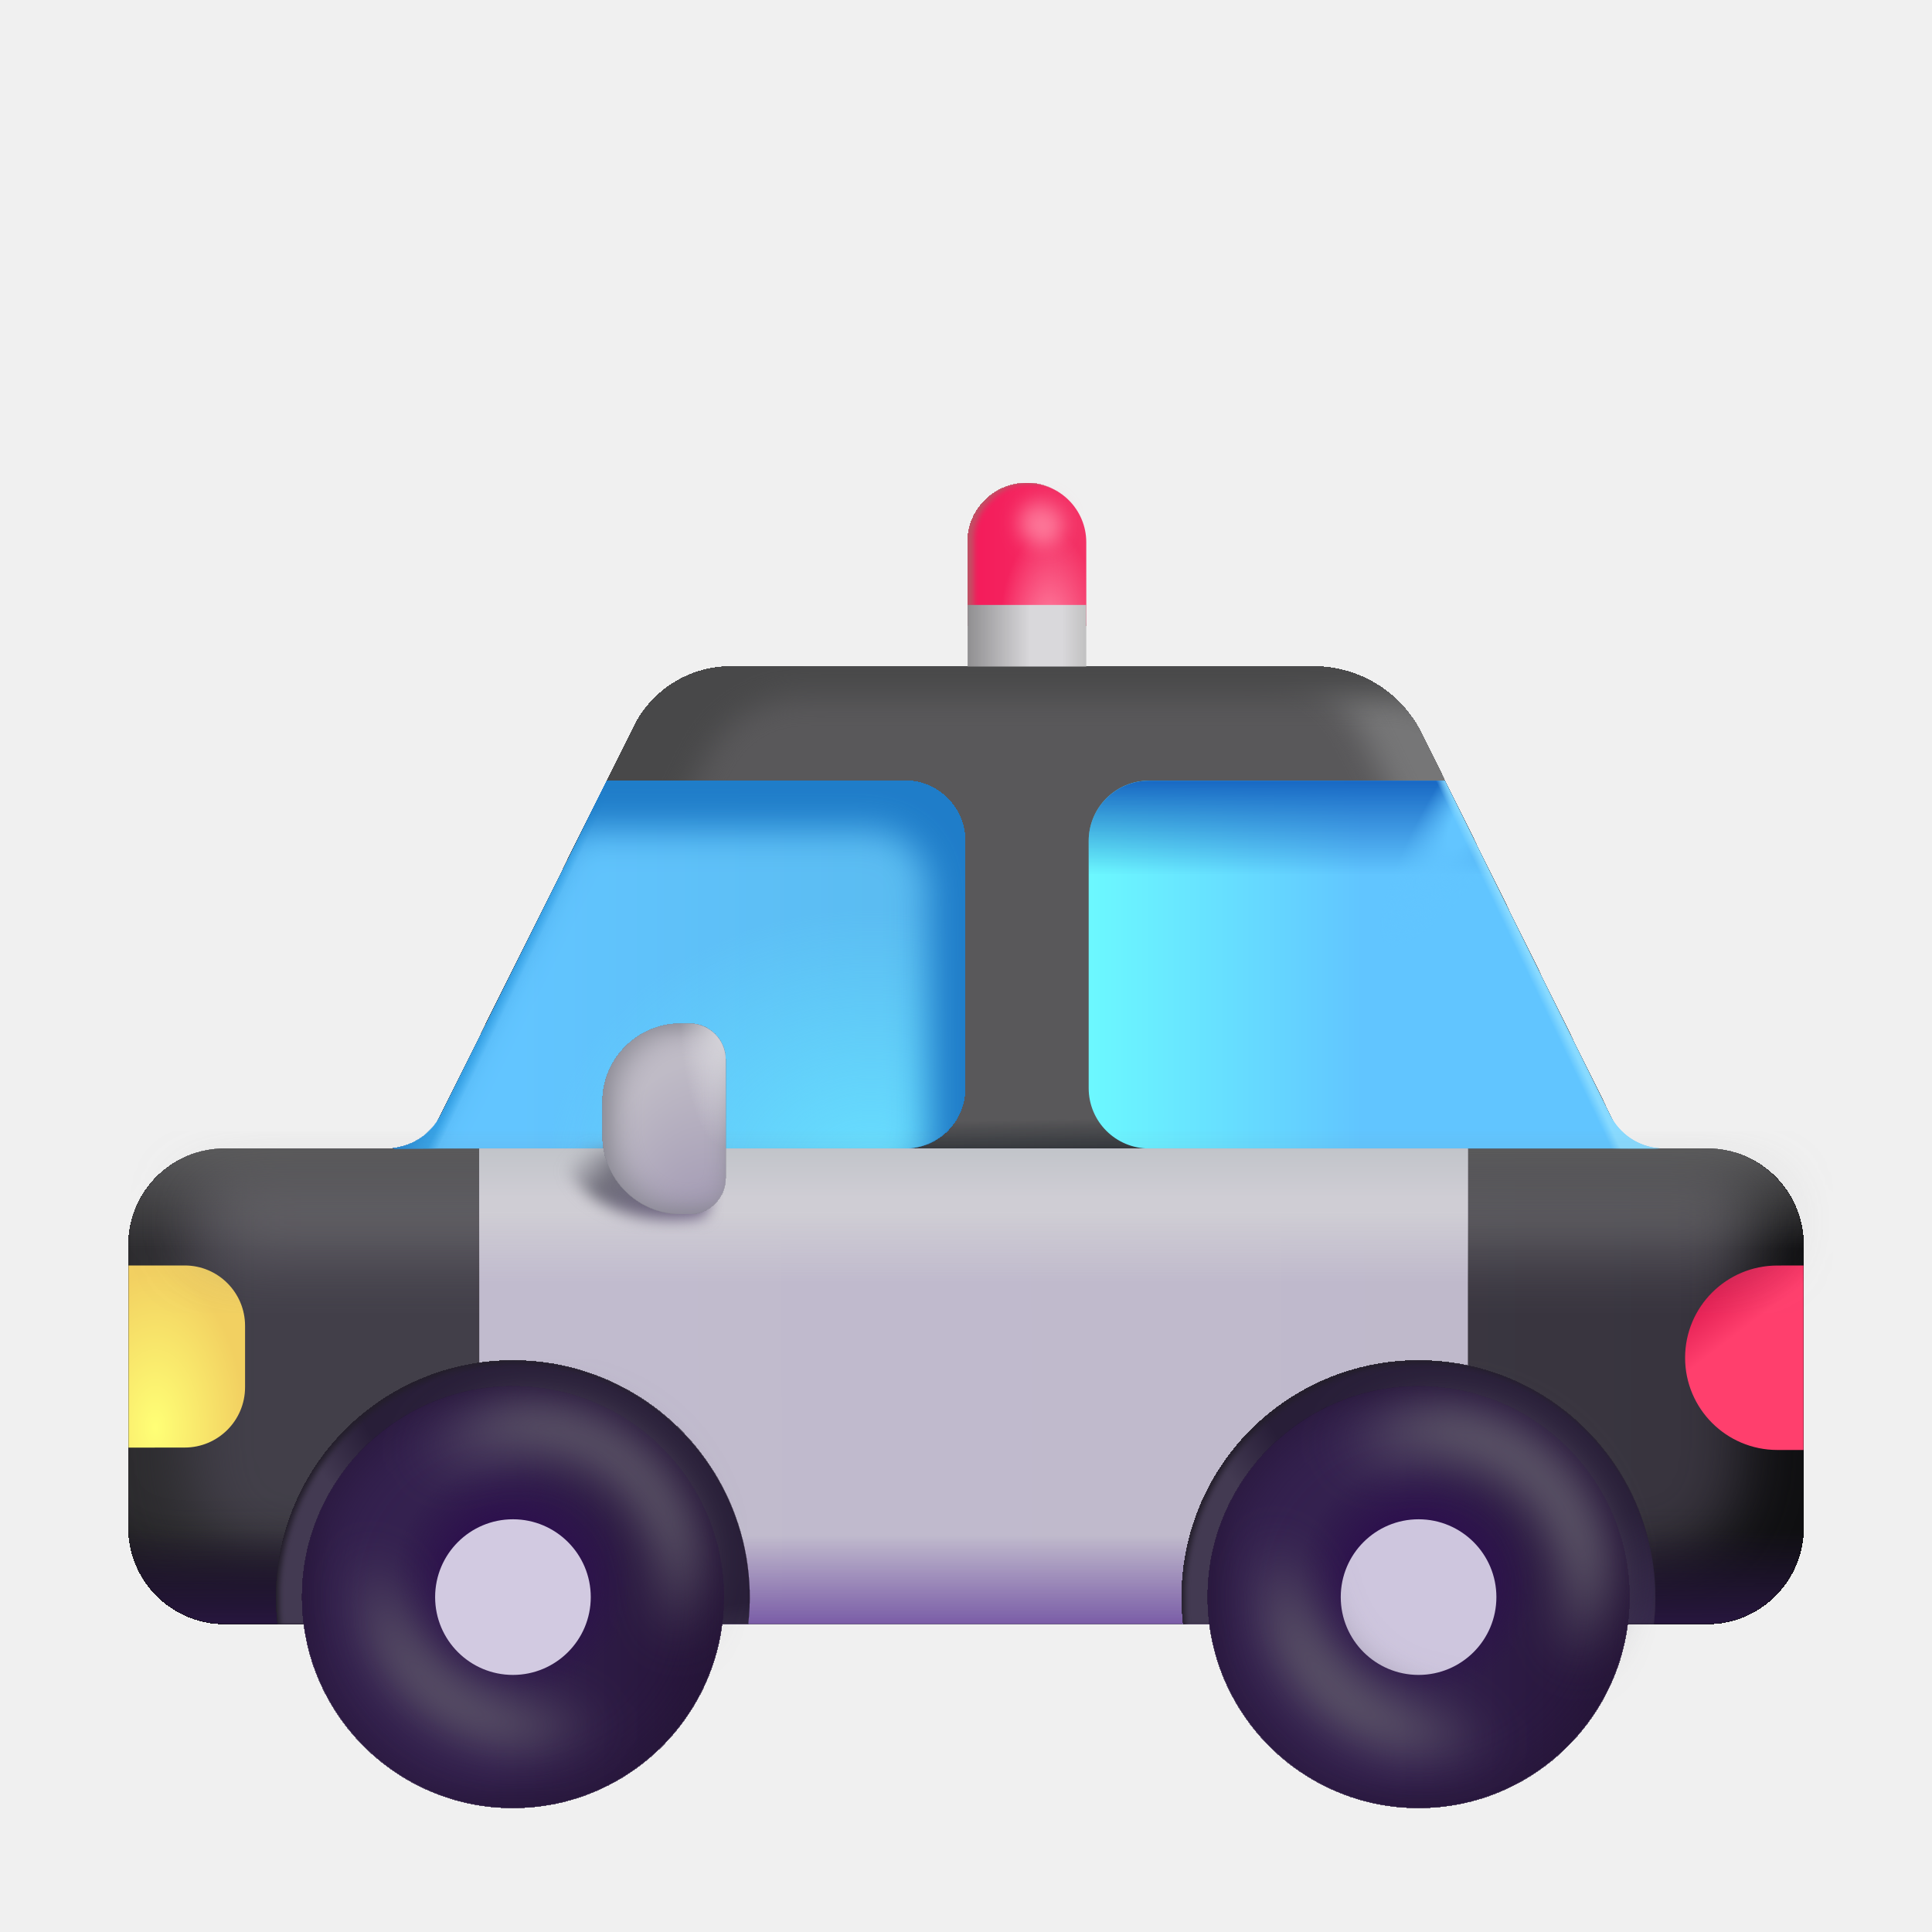
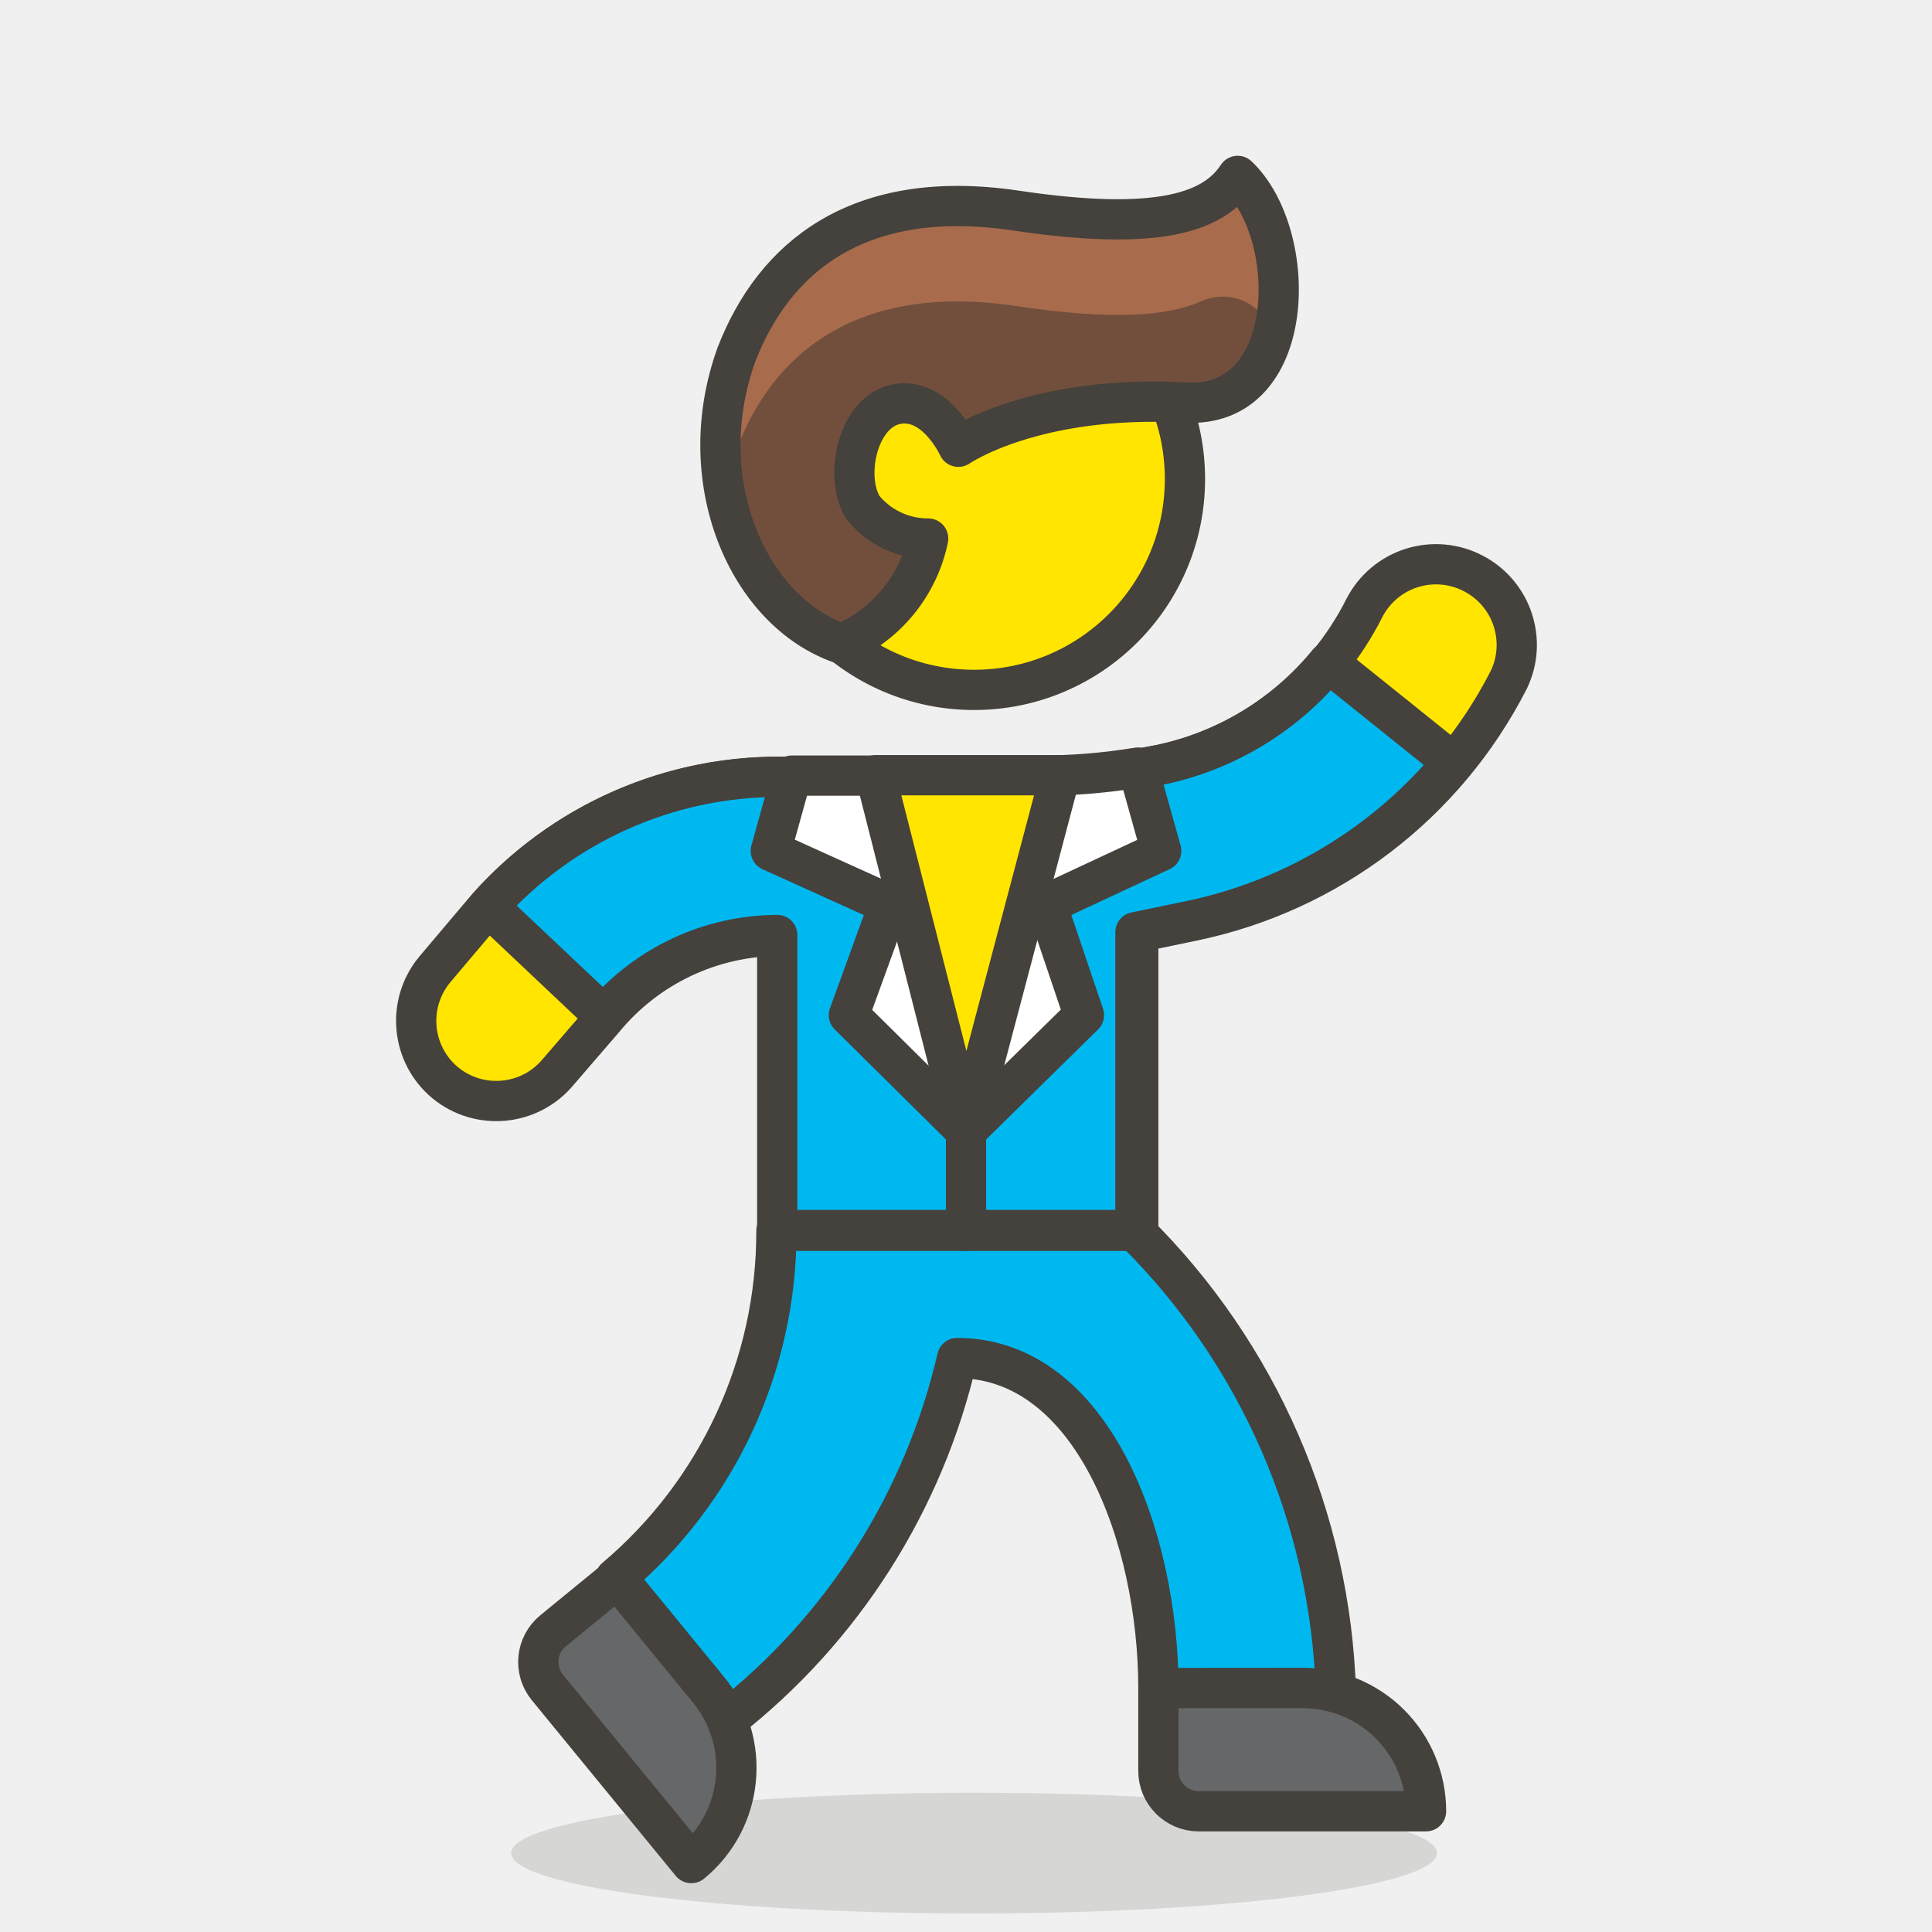
- <svg xmlns="http://www.w3.org/2000/svg" width="1em" height="1em" viewBox="0 0 32 32">
-   <g fill="none">
-     <g filter="url(#f1967idl)">
-       <path fill="#59585A" d="m10.5 12.037l-4.13 8.299h21.22l-4.043-8.183a2 2 0 0 0-1.794-1.114h-9.642a1.8 1.8 0 0 0-1.612.998" />
-       <path fill="url(#f1967id0)" d="m10.5 12.037l-4.13 8.299h21.22l-4.043-8.183a2 2 0 0 0-1.794-1.114h-9.642a1.8 1.8 0 0 0-1.612.998" />
-     </g>
-     <g filter="url(#f1967idm)">
-       <rect width="27.742" height="7.875" x="2.129" y="19.023" fill="url(#f1967id1)" rx="1.6" />
-     </g>
-     <rect width="27.742" height="7.875" x="2.129" y="19.023" fill="url(#f1967id2)" rx="1.6" />
-     <rect width="27.742" height="7.875" x="2.129" y="19.023" fill="url(#f1967id3)" rx="1.6" />
-     <g filter="url(#f1967idn)">
-       <path fill="url(#f1967id4)" d="M16.027 10.367h1.965V8.982a.982.982 0 0 0-1.965 0z" />
-       <path fill="url(#f1967idz)" d="M16.027 10.367h1.965V8.982a.982.982 0 0 0-1.965 0z" />
-     </g>
-     <path fill="url(#f1967id5)" d="M29.871 20.96v3.056h-.433a1.527 1.527 0 0 1 0-3.055z" />
-     <path fill="url(#f1967id10)" d="M2.129 23.977V20.96h.93a1 1 0 0 1 1 1v1.016a1 1 0 0 1-1 1z" />
-     <g filter="url(#f1967ido)">
-       <path fill="url(#f1967id6)" fill-rule="evenodd" d="M6.5 19.019q.045.004.094.004h8.39a1 1 0 0 0 1-1V13.93a1 1 0 0 0-1-1h-4.928L7.3 18.469a1 1 0 0 1-.8.55" clip-rule="evenodd" />
-       <path fill="url(#f1967id11)" fill-rule="evenodd" d="M6.5 19.019q.045.004.094.004h8.39a1 1 0 0 0 1-1V13.93a1 1 0 0 0-1-1h-4.928L7.3 18.469a1 1 0 0 1-.8.55" clip-rule="evenodd" />
-       <path fill="url(#f1967id7)" fill-rule="evenodd" d="M6.5 19.019q.045.004.094.004h8.39a1 1 0 0 0 1-1V13.93a1 1 0 0 0-1-1h-4.928L7.3 18.469a1 1 0 0 1-.8.55" clip-rule="evenodd" />
-     </g>
-     <path fill="url(#f1967id8)" fill-rule="evenodd" d="m23.93 12.93l2.736 5.536a1 1 0 0 0 .827.555l-.07.002h-8.391a1 1 0 0 1-1-1V13.93a1 1 0 0 1 1-1z" clip-rule="evenodd" />
-     <path fill="url(#f1967id9)" fill-rule="evenodd" d="m23.93 12.93l2.736 5.536a1 1 0 0 0 .827.555l-.07.002h-8.391a1 1 0 0 1-1-1V13.93a1 1 0 0 1 1-1z" clip-rule="evenodd" />
-     <path fill="url(#f1967id12)" fill-rule="evenodd" d="m23.93 12.93l2.736 5.536a1 1 0 0 0 .827.555l-.07.002h-8.391a1 1 0 0 1-1-1V13.93a1 1 0 0 1 1-1z" clip-rule="evenodd" />
-     <path fill="url(#f1967ida)" fill-rule="evenodd" d="m23.93 12.93l2.736 5.536a1 1 0 0 0 .827.555l-.07.002h-8.391a1 1 0 0 1-1-1V13.93a1 1 0 0 1 1-1z" clip-rule="evenodd" />
-     <g filter="url(#f1967idp)">
-       <path stroke="url(#f1967idb)" stroke-linecap="round" stroke-width=".6" d="M3.684 20.242H28.86" />
-     </g>
-     <path fill="url(#f1967idc)" d="M16.027 10.02h1.965v1.02h-1.965z" />
-     <path fill="url(#f1967idd)" d="M24.313 26.898H7.938v-7.875h16.375z" />
-     <path fill="url(#f1967ide)" d="M24.313 26.898H7.938v-7.875h16.375z" />
-     <path fill="url(#f1967idf)" d="M24.313 26.898H7.938v-7.875h16.375z" />
-     <g filter="url(#f1967idq)">
-       <path fill="url(#f1967id13)" d="M27.393 26.898h-7.794a3.922 3.922 0 1 1 7.794 0" />
-       <path fill="url(#f1967id14)" d="M27.393 26.898h-7.794a3.922 3.922 0 1 1 7.794 0" />
-     </g>
-     <g filter="url(#f1967idr)">
-       <path fill="url(#f1967id15)" d="M12.393 26.898H4.599a3.922 3.922 0 1 1 7.794 0" />
-     </g>
-     <g filter="url(#f1967ids)">
-       <circle cx="8.496" cy="26.453" r="3.492" fill="url(#f1967idg)" />
-       <circle cx="8.496" cy="26.453" r="3.492" fill="url(#f1967id16)" />
-     </g>
-     <g filter="url(#f1967idt)">
-       <circle cx="8.786" cy="26.087" r="2.455" stroke="url(#f1967idh)" stroke-width=".75" />
-     </g>
-     <circle cx="8.496" cy="26.453" r="1.289" fill="#D2CAE1" />
-     <g filter="url(#f1967idu)">
-       <circle cx="23.496" cy="26.453" r="3.492" fill="url(#f1967idi)" />
-       <circle cx="23.496" cy="26.453" r="3.492" fill="url(#f1967id17)" />
-     </g>
-     <circle cx="23.496" cy="26.453" r="1.289" fill="#CEC6DE" />
-     <g filter="url(#f1967idv)">
-       <circle cx="23.787" cy="26.174" r="2.455" stroke="url(#f1967idj)" stroke-width=".85" transform="rotate(6.56 23.787 26.174)" />
-     </g>
-     <g filter="url(#f1967idw)">
-       <path fill="url(#f1967idk)" d="M11.567 20.168c-1.657.208-2.24-.759-2.376-1.137h2.543v.943c0 .098-.07.182-.167.194" />
-     </g>
-     <g filter="url(#f1967idx)">
-       <path fill="url(#f1967id18)" d="M9.98 18.253a1.3 1.3 0 0 1 1.3-1.3h.14a.6.6 0 0 1 .6.6v1.956a.6.6 0 0 1-.6.6h-.14a1.3 1.3 0 0 1-1.3-1.3z" />
-     </g>
-     <path fill="url(#f1967id19)" d="M9.98 18.253a1.3 1.3 0 0 1 1.3-1.3h.14a.6.6 0 0 1 .6.6v1.956a.6.6 0 0 1-.6.6h-.14a1.3 1.3 0 0 1-1.3-1.3z" />
-     <g filter="url(#f1967idy)">
-       <circle cx="17.246" cy="8.662" r=".393" fill="url(#f1967id1a)" />
-     </g>
-     <defs>
-       <linearGradient id="f1967id0" x1="17.586" x2="17.577" y1="19.081" y2="18.537" gradientUnits="userSpaceOnUse">
-         <stop stop-color="#2D3136" />
-         <stop offset="1" stop-color="#2D3136" stop-opacity="0" />
-       </linearGradient>
-       <linearGradient id="f1967id1" x1="6.934" x2="29.871" y1="24.18" y2="24.18" gradientUnits="userSpaceOnUse">
-         <stop stop-color="#423F49" />
-         <stop offset="1" stop-color="#37333D" />
-       </linearGradient>
-       <linearGradient id="f1967id2" x1="16" x2="16" y1="26.898" y2="25.336" gradientUnits="userSpaceOnUse">
-         <stop stop-color="#27163E" />
-         <stop offset="1" stop-color="#27163E" stop-opacity="0" />
-       </linearGradient>
-       <linearGradient id="f1967id3" x1="16" x2="16" y1="19.023" y2="20.68" gradientUnits="userSpaceOnUse">
-         <stop stop-color="#585859" />
-         <stop offset="1" stop-color="#585859" stop-opacity="0" />
-       </linearGradient>
-       <linearGradient id="f1967id4" x1="17.992" x2="16.188" y1="9.01" y2="9.01" gradientUnits="userSpaceOnUse">
-         <stop stop-color="#F33265" />
-         <stop offset="1" stop-color="#F41C5B" />
-       </linearGradient>
-       <linearGradient id="f1967id5" x1="28.512" x2="30.434" y1="20.867" y2="23.367" gradientUnits="userSpaceOnUse">
-         <stop stop-color="#D51047" />
-         <stop offset=".359" stop-color="#FF3F6D" />
-       </linearGradient>
-       <linearGradient id="f1967id6" x1="8.505" x2="16.648" y1="17.421" y2="17.421" gradientUnits="userSpaceOnUse">
-         <stop stop-color="#62C5FF" />
-         <stop offset="1" stop-color="#58B9ED" />
-       </linearGradient>
-       <linearGradient id="f1967id7" x1="8.566" x2="8.711" y1="15.938" y2="16.008" gradientUnits="userSpaceOnUse">
-         <stop stop-color="#3EACED" />
-         <stop offset="1" stop-color="#3EACED" stop-opacity="0" />
-       </linearGradient>
-       <linearGradient id="f1967id8" x1="17.559" x2="26.871" y1="19.023" y2="19.023" gradientUnits="userSpaceOnUse">
-         <stop stop-color="#6DFEFF" />
-         <stop offset=".537" stop-color="#61C5FF" />
-       </linearGradient>
-       <linearGradient id="f1967id9" x1="22.762" x2="22.762" y1="12.93" y2="14.492" gradientUnits="userSpaceOnUse">
-         <stop stop-color="#1868C3" />
-         <stop offset="1" stop-color="#1868C3" stop-opacity="0" />
-       </linearGradient>
-       <linearGradient id="f1967ida" x1="25.77" x2="25.59" y1="16.633" y2="16.719" gradientUnits="userSpaceOnUse">
-         <stop offset=".288" stop-color="#88DAFF" />
-         <stop offset="1" stop-color="#88DAFF" stop-opacity="0" />
-       </linearGradient>
-       <linearGradient id="f1967idb" x1="4.684" x2="24.309" y1="20.68" y2="20.68" gradientUnits="userSpaceOnUse">
-         <stop stop-color="#7C7B7D" />
-         <stop offset="1" stop-color="#7A7A7B" />
-       </linearGradient>
-       <linearGradient id="f1967idc" x1="15.899" x2="17.992" y1="11.039" y2="11.039" gradientUnits="userSpaceOnUse">
-         <stop stop-color="#878688" />
-         <stop offset=".555" stop-color="#D9D8DB" />
-         <stop offset=".809" stop-color="#D9D8DB" />
-         <stop offset="1" stop-color="#C1C1C1" />
-       </linearGradient>
-       <linearGradient id="f1967idd" x1="8.809" x2="25.371" y1="23.93" y2="23.867" gradientUnits="userSpaceOnUse">
-         <stop stop-color="#C1BBCE" />
-         <stop offset="1" stop-color="#BFB9CB" />
-       </linearGradient>
-       <linearGradient id="f1967ide" x1="16.125" x2="16.125" y1="18.711" y2="26.898" gradientUnits="userSpaceOnUse">
-         <stop offset=".015" stop-color="#BEC2C7" />
-         <stop offset=".137" stop-color="#CFCDD4" />
-         <stop offset=".168" stop-color="#CFCDD4" />
-         <stop offset=".309" stop-color="#CFCDD4" stop-opacity="0" />
-       </linearGradient>
-       <linearGradient id="f1967idf" x1="16.125" x2="16.125" y1="26.898" y2="25.43" gradientUnits="userSpaceOnUse">
-         <stop stop-color="#7A5DA7" />
-         <stop offset="1" stop-color="#7A5DA7" stop-opacity="0" />
-       </linearGradient>
-       <linearGradient id="f1967idg" x1="6.886" x2="12.131" y1="25.575" y2="25.575" gradientUnits="userSpaceOnUse">
-         <stop offset=".239" stop-color="#34214F" />
-         <stop offset="1" stop-color="#241337" />
-       </linearGradient>
-       <linearGradient id="f1967idh" x1="10.124" x2="7.141" y1="24.139" y2="28.258" gradientUnits="userSpaceOnUse">
-         <stop offset=".083" stop-color="#615B6B" />
-         <stop offset=".391" stop-color="#615B6B" stop-opacity="0" />
-         <stop offset=".692" stop-color="#615B6B" stop-opacity="0" />
-         <stop offset=".935" stop-color="#615B6B" />
-       </linearGradient>
-       <linearGradient id="f1967idi" x1="21.886" x2="27.131" y1="25.575" y2="25.575" gradientUnits="userSpaceOnUse">
-         <stop offset=".239" stop-color="#34214F" />
-         <stop offset="1" stop-color="#241337" />
-       </linearGradient>
-       <linearGradient id="f1967idj" x1="25.124" x2="22.141" y1="24.226" y2="28.346" gradientUnits="userSpaceOnUse">
-         <stop offset=".083" stop-color="#615B6B" />
-         <stop offset=".391" stop-color="#615B6B" stop-opacity="0" />
-         <stop offset=".692" stop-color="#615B6B" stop-opacity="0" />
-         <stop offset=".935" stop-color="#615B6B" />
-       </linearGradient>
-       <linearGradient id="f1967idk" x1="11.342" x2="9.9" y1="20.145" y2="18.751" gradientUnits="userSpaceOnUse">
-         <stop stop-color="#6E6283" />
-         <stop offset=".669" stop-color="#71707C" />
-         <stop offset="1" stop-color="#71707C" stop-opacity="0" />
-       </linearGradient>
-       <filter id="f1967idl" width="22.219" height="9.797" x="5.871" y="11.039" color-interpolation-filters="sRGB" filterUnits="userSpaceOnUse">
-         <feFlood flood-opacity="0" result="BackgroundImageFix" />
-         <feBlend in="SourceGraphic" in2="BackgroundImageFix" result="shape" />
-         <feColorMatrix in="SourceAlpha" result="hardAlpha" values="0 0 0 0 0 0 0 0 0 0 0 0 0 0 0 0 0 0 127 0" />
-         <feOffset dx="-1" />
-         <feGaussianBlur stdDeviation=".25" />
-         <feComposite in2="hardAlpha" k2="-1" k3="1" operator="arithmetic" />
-         <feColorMatrix values="0 0 0 0 0.463 0 0 0 0 0.463 0 0 0 0 0.467 0 0 0 1 0" />
-         <feBlend in2="shape" result="effect1_innerShadow_18_10327" />
-         <feColorMatrix in="SourceAlpha" result="hardAlpha" values="0 0 0 0 0 0 0 0 0 0 0 0 0 0 0 0 0 0 127 0" />
-         <feOffset dx="1.2" dy=".5" />
-         <feGaussianBlur stdDeviation=".25" />
-         <feComposite in2="hardAlpha" k2="-1" k3="1" operator="arithmetic" />
-         <feColorMatrix values="0 0 0 0 0.282 0 0 0 0 0.282 0 0 0 0 0.286 0 0 0 1 0" />
-         <feBlend in2="effect1_innerShadow_18_10327" result="effect2_innerShadow_18_10327" />
-       </filter>
-       <filter id="f1967idm" width="29.742" height="8.875" x="1.129" y="18.023" color-interpolation-filters="sRGB" filterUnits="userSpaceOnUse">
-         <feFlood flood-opacity="0" result="BackgroundImageFix" />
-         <feBlend in="SourceGraphic" in2="BackgroundImageFix" result="shape" />
-         <feColorMatrix in="SourceAlpha" result="hardAlpha" values="0 0 0 0 0 0 0 0 0 0 0 0 0 0 0 0 0 0 127 0" />
-         <feOffset dx="1" dy="-1" />
-         <feGaussianBlur stdDeviation=".5" />
-         <feComposite in2="hardAlpha" k2="-1" k3="1" operator="arithmetic" />
-         <feColorMatrix values="0 0 0 0 0.176 0 0 0 0 0.173 0 0 0 0 0.184 0 0 0 1 0" />
-         <feBlend in2="shape" result="effect1_innerShadow_18_10327" />
-         <feColorMatrix in="SourceAlpha" result="hardAlpha" values="0 0 0 0 0 0 0 0 0 0 0 0 0 0 0 0 0 0 127 0" />
-         <feOffset dx="-1" dy="-1" />
-         <feGaussianBlur stdDeviation=".5" />
-         <feComposite in2="hardAlpha" k2="-1" k3="1" operator="arithmetic" />
-         <feColorMatrix values="0 0 0 0 0.059 0 0 0 0 0.059 0 0 0 0 0.067 0 0 0 1 0" />
-         <feBlend in2="effect1_innerShadow_18_10327" result="effect2_innerShadow_18_10327" />
-       </filter>
-       <filter id="f1967idn" width="2.065" height="2.367" x="16.027" y="8" color-interpolation-filters="sRGB" filterUnits="userSpaceOnUse">
-         <feFlood flood-opacity="0" result="BackgroundImageFix" />
-         <feBlend in="SourceGraphic" in2="BackgroundImageFix" result="shape" />
-         <feColorMatrix in="SourceAlpha" result="hardAlpha" values="0 0 0 0 0 0 0 0 0 0 0 0 0 0 0 0 0 0 127 0" />
-         <feOffset dx=".1" />
-         <feGaussianBlur stdDeviation=".05" />
-         <feComposite in2="hardAlpha" k2="-1" k3="1" operator="arithmetic" />
-         <feColorMatrix values="0 0 0 0 0.749 0 0 0 0 0.314 0 0 0 0 0.392 0 0 0 1 0" />
-         <feBlend in2="shape" result="effect1_innerShadow_18_10327" />
-       </filter>
-       <filter id="f1967ido" width="10.085" height="6.694" x="5.899" y="12.93" color-interpolation-filters="sRGB" filterUnits="userSpaceOnUse">
-         <feFlood flood-opacity="0" result="BackgroundImageFix" />
-         <feBlend in="SourceGraphic" in2="BackgroundImageFix" result="shape" />
-         <feColorMatrix in="SourceAlpha" result="hardAlpha" values="0 0 0 0 0 0 0 0 0 0 0 0 0 0 0 0 0 0 127 0" />
-         <feOffset dx="-.6" dy=".8" />
-         <feGaussianBlur stdDeviation=".3" />
-         <feComposite in2="hardAlpha" k2="-1" k3="1" operator="arithmetic" />
-         <feColorMatrix values="0 0 0 0 0.122 0 0 0 0 0.49 0 0 0 0 0.788 0 0 0 1 0" />
-         <feBlend in2="shape" result="effect1_innerShadow_18_10327" />
-       </filter>
-       <filter id="f1967idp" width="28.177" height="3" x="2.184" y="18.742" color-interpolation-filters="sRGB" filterUnits="userSpaceOnUse">
-         <feFlood flood-opacity="0" result="BackgroundImageFix" />
-         <feBlend in="SourceGraphic" in2="BackgroundImageFix" result="shape" />
-         <feGaussianBlur result="effect1_foregroundBlur_18_10327" stdDeviation=".6" />
-       </filter>
-       <filter id="f1967idq" width="7.894" height="4.417" x="19.574" y="22.531" color-interpolation-filters="sRGB" filterUnits="userSpaceOnUse">
-         <feFlood flood-opacity="0" result="BackgroundImageFix" />
-         <feBlend in="SourceGraphic" in2="BackgroundImageFix" result="shape" />
-         <feColorMatrix in="SourceAlpha" result="hardAlpha" values="0 0 0 0 0 0 0 0 0 0 0 0 0 0 0 0 0 0 127 0" />
-         <feOffset dx=".05" dy=".05" />
-         <feGaussianBlur stdDeviation=".05" />
-         <feComposite in2="hardAlpha" k2="-1" k3="1" operator="arithmetic" />
-         <feColorMatrix values="0 0 0 0 0.137 0 0 0 0 0.118 0 0 0 0 0.165 0 0 0 1 0" />
-         <feBlend in2="shape" result="effect1_innerShadow_18_10327" />
-       </filter>
-       <filter id="f1967idr" width="7.894" height="4.417" x="4.574" y="22.531" color-interpolation-filters="sRGB" filterUnits="userSpaceOnUse">
-         <feFlood flood-opacity="0" result="BackgroundImageFix" />
-         <feBlend in="SourceGraphic" in2="BackgroundImageFix" result="shape" />
-         <feColorMatrix in="SourceAlpha" result="hardAlpha" values="0 0 0 0 0 0 0 0 0 0 0 0 0 0 0 0 0 0 127 0" />
-         <feOffset dx=".05" dy=".05" />
-         <feGaussianBlur stdDeviation=".05" />
-         <feComposite in2="hardAlpha" k2="-1" k3="1" operator="arithmetic" />
-         <feColorMatrix values="0 0 0 0 0.137 0 0 0 0 0.118 0 0 0 0 0.165 0 0 0 1 0" />
-         <feBlend in2="shape" result="effect1_innerShadow_18_10327" />
-       </filter>
-       <filter id="f1967ids" width="6.984" height="6.984" x="5.004" y="22.961" color-interpolation-filters="sRGB" filterUnits="userSpaceOnUse">
-         <feFlood flood-opacity="0" result="BackgroundImageFix" />
-         <feBlend in="SourceGraphic" in2="BackgroundImageFix" result="shape" />
-         <feColorMatrix in="SourceAlpha" result="hardAlpha" values="0 0 0 0 0 0 0 0 0 0 0 0 0 0 0 0 0 0 127 0" />
-         <feOffset />
-         <feGaussianBlur stdDeviation=".5" />
-         <feComposite in2="hardAlpha" k2="-1" k3="1" operator="arithmetic" />
-         <feColorMatrix values="0 0 0 0 0.145 0 0 0 0 0.082 0 0 0 0 0.216 0 0 0 1 0" />
-         <feBlend in2="shape" result="effect1_innerShadow_18_10327" />
-       </filter>
-       <filter id="f1967idt" width="7.161" height="7.161" x="5.206" y="22.506" color-interpolation-filters="sRGB" filterUnits="userSpaceOnUse">
-         <feFlood flood-opacity="0" result="BackgroundImageFix" />
-         <feBlend in="SourceGraphic" in2="BackgroundImageFix" result="shape" />
-         <feGaussianBlur result="effect1_foregroundBlur_18_10327" stdDeviation=".375" />
-       </filter>
-       <filter id="f1967idu" width="6.984" height="6.984" x="20.004" y="22.961" color-interpolation-filters="sRGB" filterUnits="userSpaceOnUse">
-         <feFlood flood-opacity="0" result="BackgroundImageFix" />
-         <feBlend in="SourceGraphic" in2="BackgroundImageFix" result="shape" />
-         <feColorMatrix in="SourceAlpha" result="hardAlpha" values="0 0 0 0 0 0 0 0 0 0 0 0 0 0 0 0 0 0 127 0" />
-         <feOffset />
-         <feGaussianBlur stdDeviation=".5" />
-         <feComposite in2="hardAlpha" k2="-1" k3="1" operator="arithmetic" />
-         <feColorMatrix values="0 0 0 0 0.145 0 0 0 0 0.082 0 0 0 0 0.216 0 0 0 1 0" />
-         <feBlend in2="shape" result="effect1_innerShadow_18_10327" />
-       </filter>
-       <filter id="f1967idv" width="7.262" height="7.262" x="20.156" y="22.544" color-interpolation-filters="sRGB" filterUnits="userSpaceOnUse">
-         <feFlood flood-opacity="0" result="BackgroundImageFix" />
-         <feBlend in="SourceGraphic" in2="BackgroundImageFix" result="shape" />
-         <feGaussianBlur result="effect1_foregroundBlur_18_10327" stdDeviation=".375" />
-       </filter>
-       <filter id="f1967idw" width="3.043" height="1.666" x="8.941" y="18.781" color-interpolation-filters="sRGB" filterUnits="userSpaceOnUse">
-         <feFlood flood-opacity="0" result="BackgroundImageFix" />
-         <feBlend in="SourceGraphic" in2="BackgroundImageFix" result="shape" />
-         <feGaussianBlur result="effect1_foregroundBlur_18_10327" stdDeviation=".125" />
-       </filter>
-       <filter id="f1967idx" width="2.189" height="3.156" x="9.98" y="16.953" color-interpolation-filters="sRGB" filterUnits="userSpaceOnUse">
-         <feFlood flood-opacity="0" result="BackgroundImageFix" />
-         <feBlend in="SourceGraphic" in2="BackgroundImageFix" result="shape" />
-         <feColorMatrix in="SourceAlpha" result="hardAlpha" values="0 0 0 0 0 0 0 0 0 0 0 0 0 0 0 0 0 0 127 0" />
-         <feOffset dx=".15" />
-         <feGaussianBlur stdDeviation=".25" />
-         <feComposite in2="hardAlpha" k2="-1" k3="1" operator="arithmetic" />
-         <feColorMatrix values="0 0 0 0 0.525 0 0 0 0 0.522 0 0 0 0 0.561 0 0 0 1 0" />
-         <feBlend in2="shape" result="effect1_innerShadow_18_10327" />
-       </filter>
-       <filter id="f1967idy" width="1.385" height="1.385" x="16.553" y="7.97" color-interpolation-filters="sRGB" filterUnits="userSpaceOnUse">
-         <feFlood flood-opacity="0" result="BackgroundImageFix" />
-         <feBlend in="SourceGraphic" in2="BackgroundImageFix" result="shape" />
-         <feGaussianBlur result="effect1_foregroundBlur_18_10327" stdDeviation=".15" />
-       </filter>
-       <radialGradient id="f1967idz" cx="0" cy="0" r="1" gradientTransform="matrix(0 -1.66406 .82031 0 17.379 10.438)" gradientUnits="userSpaceOnUse">
-         <stop stop-color="#FF82A1" />
-         <stop offset="1" stop-color="#FF82A1" stop-opacity="0" />
-       </radialGradient>
-       <radialGradient id="f1967id10" cx="0" cy="0" r="1" gradientTransform="matrix(0 -2.59133 1.48548 0 2.573 23.647)" gradientUnits="userSpaceOnUse">
-         <stop stop-color="#FFFF76" />
-         <stop offset="1" stop-color="#F2D061" />
-       </radialGradient>
-       <radialGradient id="f1967id11" cx="0" cy="0" r="1" gradientTransform="matrix(0 -4.35736 5.39313 0 14.434 19.42)" gradientUnits="userSpaceOnUse">
-         <stop stop-color="#68DFFF" />
-         <stop offset="1" stop-color="#68DFFF" stop-opacity="0" />
-       </radialGradient>
-       <radialGradient id="f1967id12" cx="0" cy="0" r="1" gradientTransform="matrix(-1.78126 2.71874 -.63106 -.41346 24.746 12.929)" gradientUnits="userSpaceOnUse">
-         <stop offset=".408" stop-color="#62C5FF" />
-         <stop offset="1" stop-color="#62C5FF" stop-opacity="0" />
-       </radialGradient>
-       <radialGradient id="f1967id13" cx="0" cy="0" r="1" gradientTransform="matrix(-1.62498 3.43751 -5.5919 -2.6434 24.934 23.46)" gradientUnits="userSpaceOnUse">
-         <stop offset=".73" stop-color="#281E38" />
-         <stop offset=".961" stop-color="#433A52" />
-       </radialGradient>
-       <radialGradient id="f1967id14" cx="0" cy="0" r="1" gradientTransform="matrix(-.87294 -1.65156 2.9663 -1.56786 27.418 26.898)" gradientUnits="userSpaceOnUse">
-         <stop stop-color="#36294B" />
-         <stop offset="1" stop-color="#36294B" stop-opacity="0" />
-       </radialGradient>
-       <radialGradient id="f1967id15" cx="0" cy="0" r="1" gradientTransform="matrix(-1.62498 3.43751 -5.5919 -2.6434 9.934 23.46)" gradientUnits="userSpaceOnUse">
-         <stop offset=".73" stop-color="#281E38" />
-         <stop offset=".961" stop-color="#433A52" />
-       </radialGradient>
-       <radialGradient id="f1967id16" cx="0" cy="0" r="1" gradientTransform="rotate(-65.537 24.554 6.47)scale(1.90543 1.99016)" gradientUnits="userSpaceOnUse">
-         <stop offset=".523" stop-color="#2D114D" />
-         <stop offset="1" stop-color="#2B1249" stop-opacity="0" />
-       </radialGradient>
-       <radialGradient id="f1967id17" cx="0" cy="0" r="1" gradientTransform="matrix(.78906 -1.73437 1.8115 .82415 23.496 26.14)" gradientUnits="userSpaceOnUse">
-         <stop offset=".523" stop-color="#2D114D" />
-         <stop offset="1" stop-color="#2B1249" stop-opacity="0" />
-       </radialGradient>
-       <radialGradient id="f1967id18" cx="0" cy="0" r="1" gradientTransform="rotate(-95.222 16.397 5.894)scale(5.18338 2.62089)" gradientUnits="userSpaceOnUse">
-         <stop stop-color="#8678A1" />
-         <stop offset="1" stop-color="#BFBBC6" />
-       </radialGradient>
-       <radialGradient id="f1967id19" cx="0" cy="0" r="1" gradientTransform="matrix(0 2.29781 -.75394 0 12.02 16.72)" gradientUnits="userSpaceOnUse">
-         <stop stop-color="#E1E0E5" />
-         <stop offset="1" stop-color="#E1E0E5" stop-opacity="0" />
-       </radialGradient>
-       <radialGradient id="f1967id1a" cx="0" cy="0" r="1" gradientTransform="matrix(.45312 -.63281 .8994 .644 17.293 8.75)" gradientUnits="userSpaceOnUse">
-         <stop stop-color="#FF87A4" />
-         <stop offset="1" stop-color="#FF87A4" stop-opacity="0" />
-       </radialGradient>
-     </defs>
-   </g>
+ <svg xmlns="http://www.w3.org/2000/svg" width="48" height="48" viewBox="0 0 48 48">
+   <rect width="48" height="48" fill="none" />
+   <path fill="#ffe500" stroke="#45413c" stroke-linecap="round" stroke-linejoin="round" d="M36.61 14.25a2 2 0 0 0-2.71.85h0a7.35 7.35 0 0 1-5.07 3.9h0a15 15 0 0 1-3 .3h-6.5a9.65 9.65 0 0 0-7.45 3.51l-1.09 1.29a2 2 0 0 0 .27 2.8h0a2 2 0 0 0 2.81-.27L15 25.32a5.67 5.67 0 0 1 4.38-2.07h0v7.33h8.9v-7.42l1.35-.28a11.42 11.42 0 0 0 7.86-6h0a2 2 0 0 0-.88-2.63" />
+   <path fill="#00b8f0" stroke="#45413c" stroke-linecap="round" stroke-linejoin="round" d="M33 16.46A7.35 7.35 0 0 1 28.83 19a15 15 0 0 1-3 .3h-6.5a9.7 9.7 0 0 0-7.2 3.22L15 25.23a5.7 5.7 0 0 1 4.31-2v7.33h8.9v-7.4l1.35-.28a11.47 11.47 0 0 0 6.53-3.94Z" />
+   <path fill="#fff" stroke="#45413c" stroke-linecap="round" stroke-linejoin="round" d="M28.27 19.07a15 15 0 0 1-2.44.2h-6.16l-.52 1.87l2.94 1.33l-1 2.75L24 28.1l2.93-2.88l-.93-2.75l2.85-1.33Z" />
+   <path fill="#45413c" d="M12.7 46.04a11.5 1.5 0 1 0 23 0a11.5 1.5 0 1 0-23 0" opacity="0.15" />
+   <path fill="#ffe500" stroke="#45413c" stroke-linecap="round" stroke-linejoin="round" d="M18.96 11.9a5.24 5.24 0 1 0 10.48 0a5.24 5.24 0 1 0-10.48 0" />
+   <path fill="#00b8f0" stroke="#45413c" stroke-linecap="round" stroke-linejoin="round" d="M32.37 41.94a3.2 3.2 0 0 1 .82.11a16.84 16.84 0 0 0-5-11.47h-8.9a11.26 11.26 0 0 1-4 8.63L17.61 42a3.3 3.3 0 0 1 .44.74a16 16 0 0 0 5.73-9c3.36 0 5 4.47 5 8.21Z" />
+   <path fill="#656769" stroke="#45413c" stroke-linecap="round" stroke-linejoin="round" d="M28.78 41.94h3.58A3.06 3.06 0 0 1 35.43 45v0h0h-5.65a1 1 0 0 1-1-1zm-13.445-2.728l2.268 2.77a3.06 3.06 0 0 1-.428 4.306h0L13.6 41.925a1 1 0 0 1 .14-1.407z" />
+   <path fill="#ffe500" stroke="#45413c" stroke-linecap="round" stroke-linejoin="round" d="m24 28.1l2.34-8.84h-4.59Z" />
+   <path fill="none" stroke="#45413c" stroke-linecap="round" stroke-linejoin="round" d="M24 28.1v2.48" />
+   <path fill="#724f3d" d="m20.92 16l.14-.07a3.64 3.64 0 0 0 2-2.55a2.07 2.07 0 0 1-1.62-.77c-.48-.77-.13-2.39.84-2.57s1.53 1.06 1.53 1.06s1.87-1.3 5.62-1.1c2.82.19 2.87-4.16 1.32-5.63c-.58.88-1.91 1.4-5.52.86c-3.93-.58-6 1.18-6.93 3.57c-1.14 3.14.28 6.41 2.62 7.2" />
+   <path fill="#a86c4d" d="M18.3 11.17c.89-2.39 3-4.15 6.93-3.57c2.38.36 3.77.26 4.6-.11a1.32 1.32 0 0 1 1.1 0a1.34 1.34 0 0 1 .69.85a4.31 4.31 0 0 0-.87-4c-.58.88-1.91 1.4-5.52.86c-3.93-.58-6 1.18-6.93 3.57a6.44 6.44 0 0 0-.3 3.49a8 8 0 0 1 .3-1.09" />
+   <path fill="none" stroke="#45413c" stroke-linecap="round" stroke-linejoin="round" d="m20.92 16l.14-.07a3.64 3.64 0 0 0 2-2.55h0a2.07 2.07 0 0 1-1.62-.77c-.48-.77-.13-2.39.84-2.57s1.53 1.06 1.53 1.06s1.87-1.3 5.62-1.1c2.82.19 2.87-4.16 1.32-5.63c-.58.88-1.91 1.4-5.52.86c-3.93-.58-6 1.18-6.93 3.57c-1.14 3.14.28 6.41 2.62 7.2" />
</svg>
